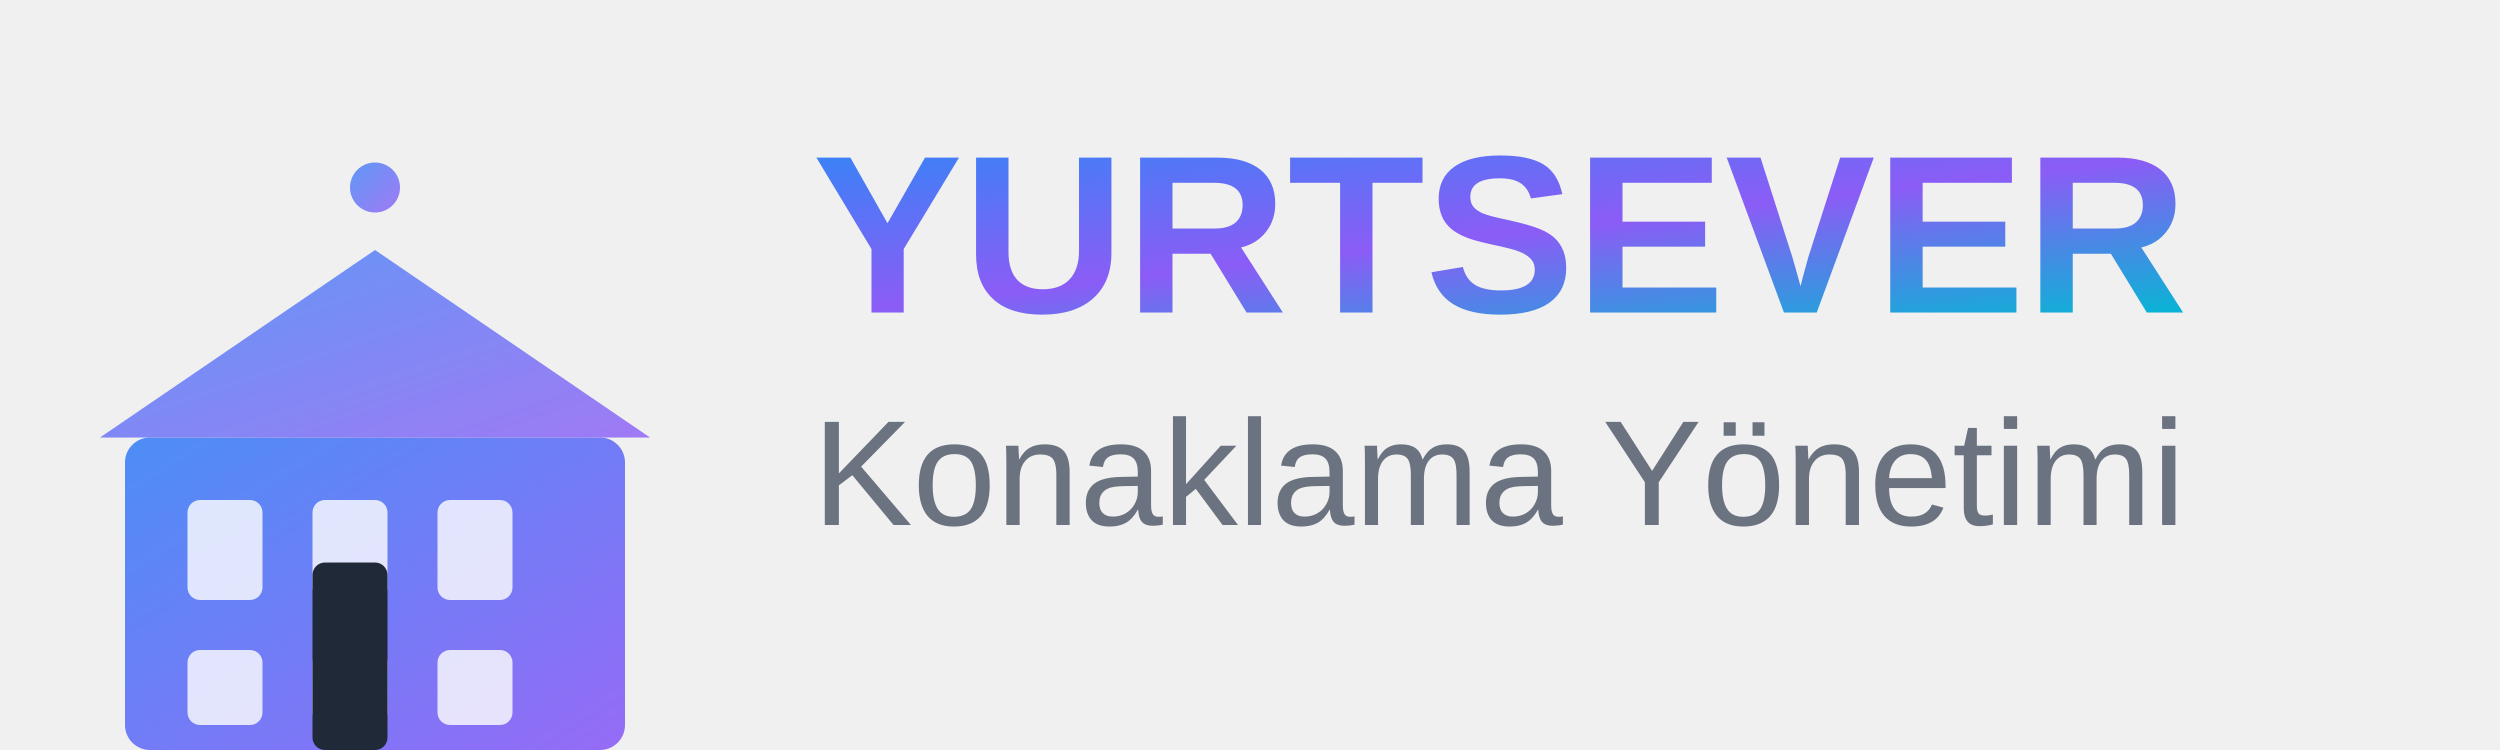
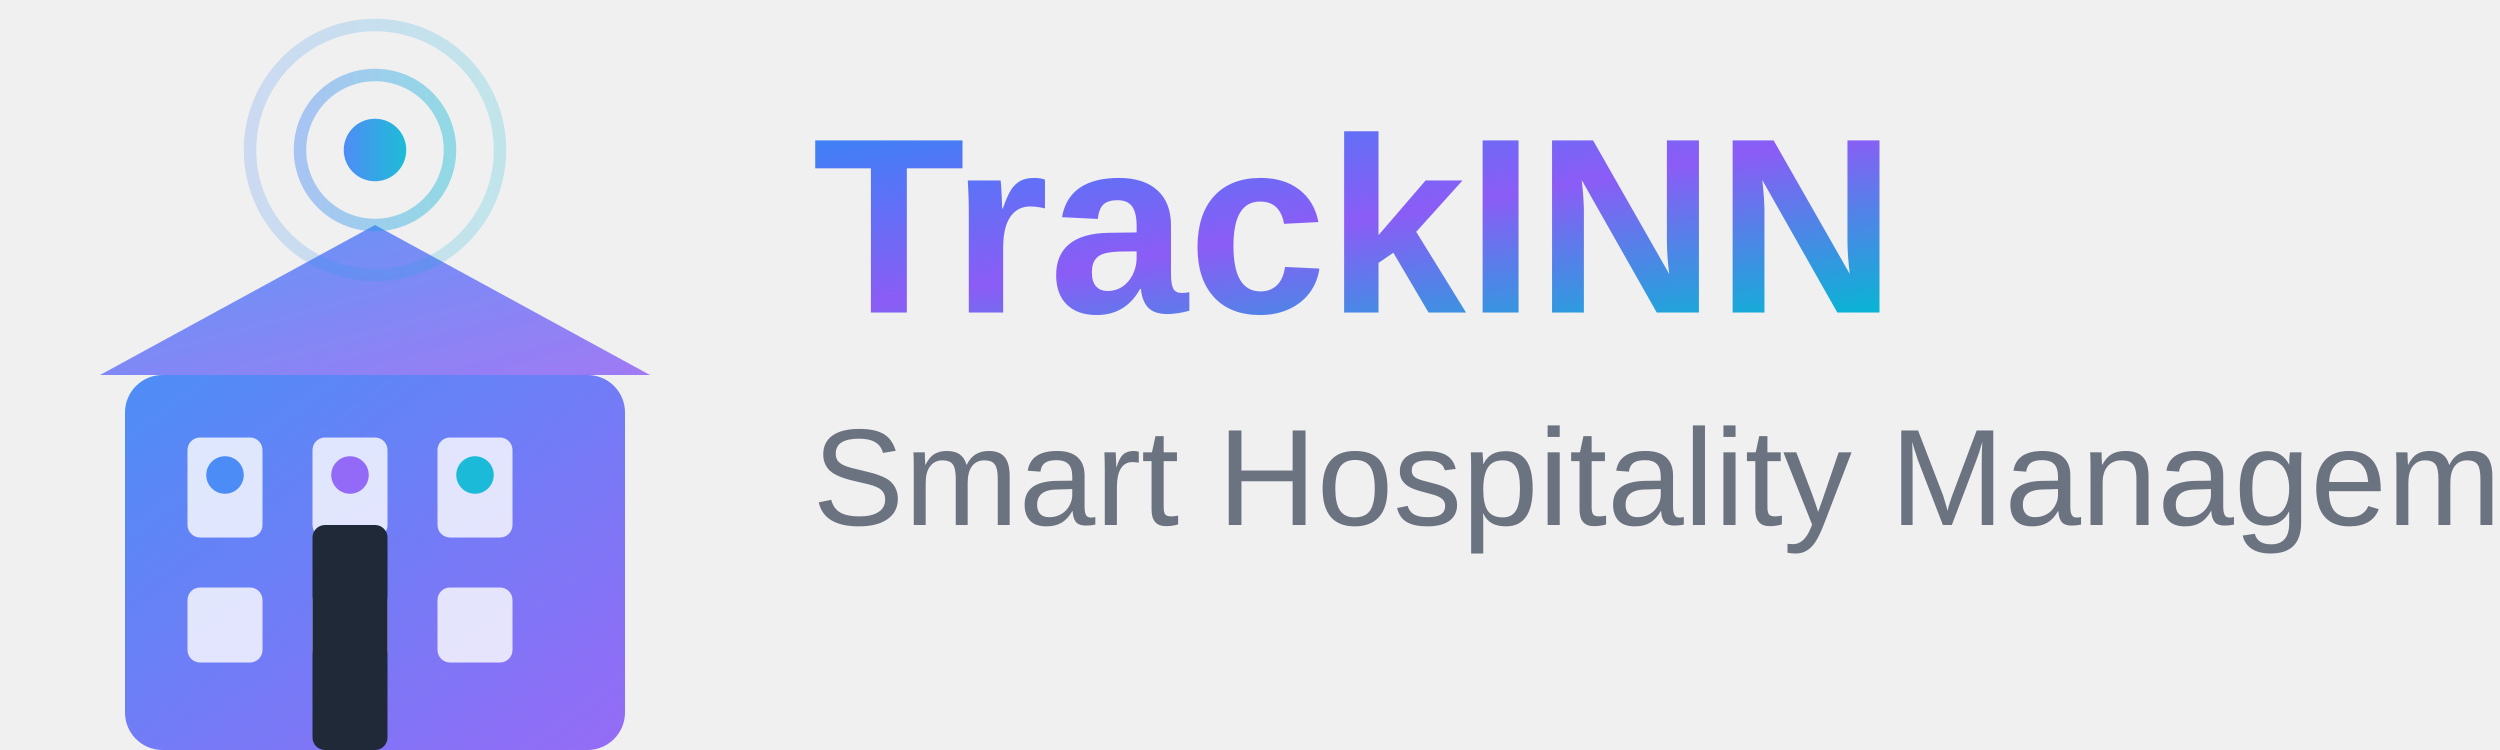
<svg xmlns="http://www.w3.org/2000/svg" width="200" height="60" viewBox="0 0 200 60" fill="none">
  <defs>
    <linearGradient id="logoGradient" x1="0%" y1="0%" x2="100%" y2="100%">
      <stop offset="0%" style="stop-color:#3B82F6;stop-opacity:1" />
      <stop offset="50%" style="stop-color:#8B5CF6;stop-opacity:1" />
      <stop offset="100%" style="stop-color:#06B6D4;stop-opacity:1" />
    </linearGradient>
    <linearGradient id="iconGradient" x1="0%" y1="0%" x2="100%" y2="100%">
      <stop offset="0%" style="stop-color:#3B82F6;stop-opacity:1" />
      <stop offset="100%" style="stop-color:#8B5CF6;stop-opacity:1" />
    </linearGradient>
+     <linearGradient id="trackGradient" x1="0%" y1="0%" x2="100%" y2="0%">
+       <stop offset="0%" style="stop-color:#3B82F6;stop-opacity:1" />
+       <stop offset="100%" style="stop-color:#06B6D4;stop-opacity:1" />
+     </linearGradient>
  </defs>
  <g transform="translate(10, 10)">
-     <rect x="0" y="25" width="40" height="25" rx="2" fill="url(#iconGradient)" opacity="0.9" />
-     <rect x="5" y="30" width="6" height="8" rx="1" fill="white" opacity="0.8" />
-     <rect x="15" y="30" width="6" height="8" rx="1" fill="white" opacity="0.8" />
-     <rect x="25" y="30" width="6" height="8" rx="1" fill="white" opacity="0.8" />
-     <rect x="5" y="42" width="6" height="6" rx="1" fill="white" opacity="0.8" />
-     <rect x="15" y="42" width="6" height="6" rx="1" fill="white" opacity="0.8" />
-     <rect x="25" y="42" width="6" height="6" rx="1" fill="white" opacity="0.8" />
-     <rect x="15" y="35" width="6" height="15" rx="1" fill="#1F2937" />
-     <path d="M-2 25 L20 10 L42 25 Z" fill="url(#iconGradient)" opacity="0.8" />
-     <line x1="20" y1="10" x2="20" y2="5" stroke="url(#iconGradient)" stroke-width="2" opacity="0.7" />
-     <circle cx="20" cy="5" r="2" fill="url(#iconGradient)" opacity="0.8" />
+     <rect x="0" y="20" width="40" height="30" rx="3" fill="url(#iconGradient)" opacity="0.9" />
+     <rect x="5" y="25" width="6" height="8" rx="1" fill="white" opacity="0.8" />
+     <circle cx="8" cy="28" r="1.5" fill="#3B82F6" opacity="0.9" />
+     <rect x="15" y="25" width="6" height="8" rx="1" fill="white" opacity="0.8" />
+     <circle cx="18" cy="28" r="1.5" fill="#8B5CF6" opacity="0.9" />
+     <rect x="25" y="25" width="6" height="8" rx="1" fill="white" opacity="0.8" />
+     <circle cx="28" cy="28" r="1.5" fill="#06B6D4" opacity="0.9" />
+     <rect x="5" y="37" width="6" height="6" rx="1" fill="white" opacity="0.8" />
+     <rect x="15" y="37" width="6" height="6" rx="1" fill="white" opacity="0.8" />
+     <rect x="25" y="37" width="6" height="6" rx="1" fill="white" opacity="0.8" />
+     <rect x="15" y="32" width="6" height="18" rx="1" fill="#1F2937" />
+     <path d="M-2 20 L20 8 L42 20 Z" fill="url(#iconGradient)" opacity="0.8" />
+     <line x1="20" y1="8" x2="20" y2="2" stroke="url(#trackGradient)" stroke-width="2" opacity="0.8" />
+     <circle cx="20" cy="2" r="2.5" fill="url(#trackGradient)" opacity="0.9" />
+     <circle cx="20" cy="2" r="6" stroke="url(#trackGradient)" stroke-width="1" fill="none" opacity="0.4" />
+     <circle cx="20" cy="2" r="10" stroke="url(#trackGradient)" stroke-width="1" fill="none" opacity="0.2" />
+     <line x1="8" y1="28" x2="18" y2="28" stroke="url(#trackGradient)" stroke-width="1" opacity="0.6" />
+     <line x1="18" y1="28" x2="28" y2="28" stroke="url(#trackGradient)" stroke-width="1" opacity="0.6" />
  </g>
-   <text x="65" y="25" font-family="Arial, sans-serif" font-size="18" font-weight="bold" fill="url(#logoGradient)">
-     YURTSEVER
+   <text x="65" y="25" font-family="Arial, sans-serif" font-size="20" font-weight="bold" fill="url(#logoGradient)">
+     TrackINN
  </text>
-   <text x="65" y="42" font-family="Arial, sans-serif" font-size="12" fill="#6B7280">
-     Konaklama Yönetimi
+   <text x="65" y="42" font-family="Arial, sans-serif" font-size="11" fill="#6B7280">
+     Smart Hospitality Management
  </text>
</svg>
